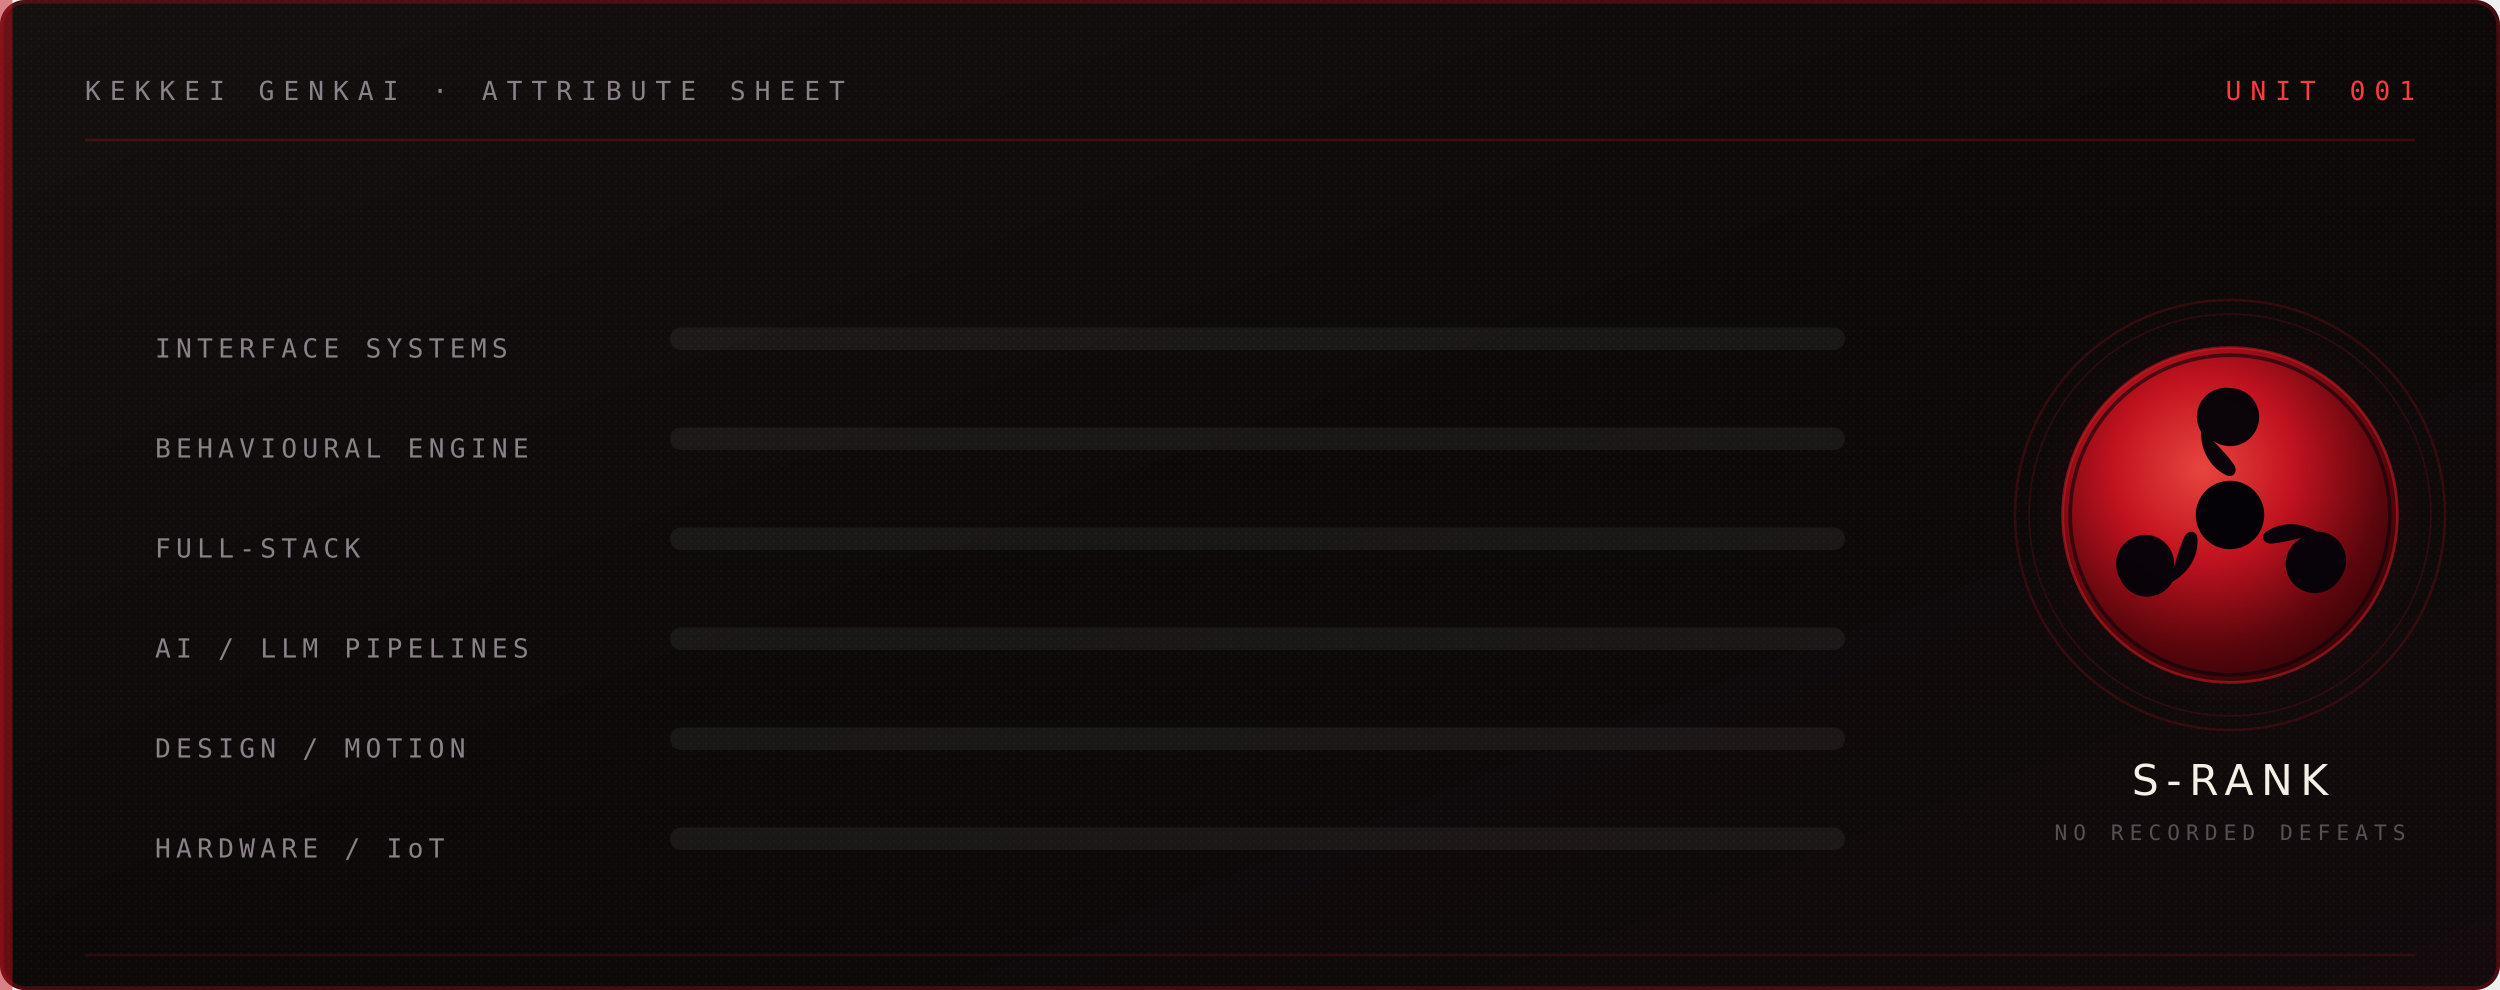
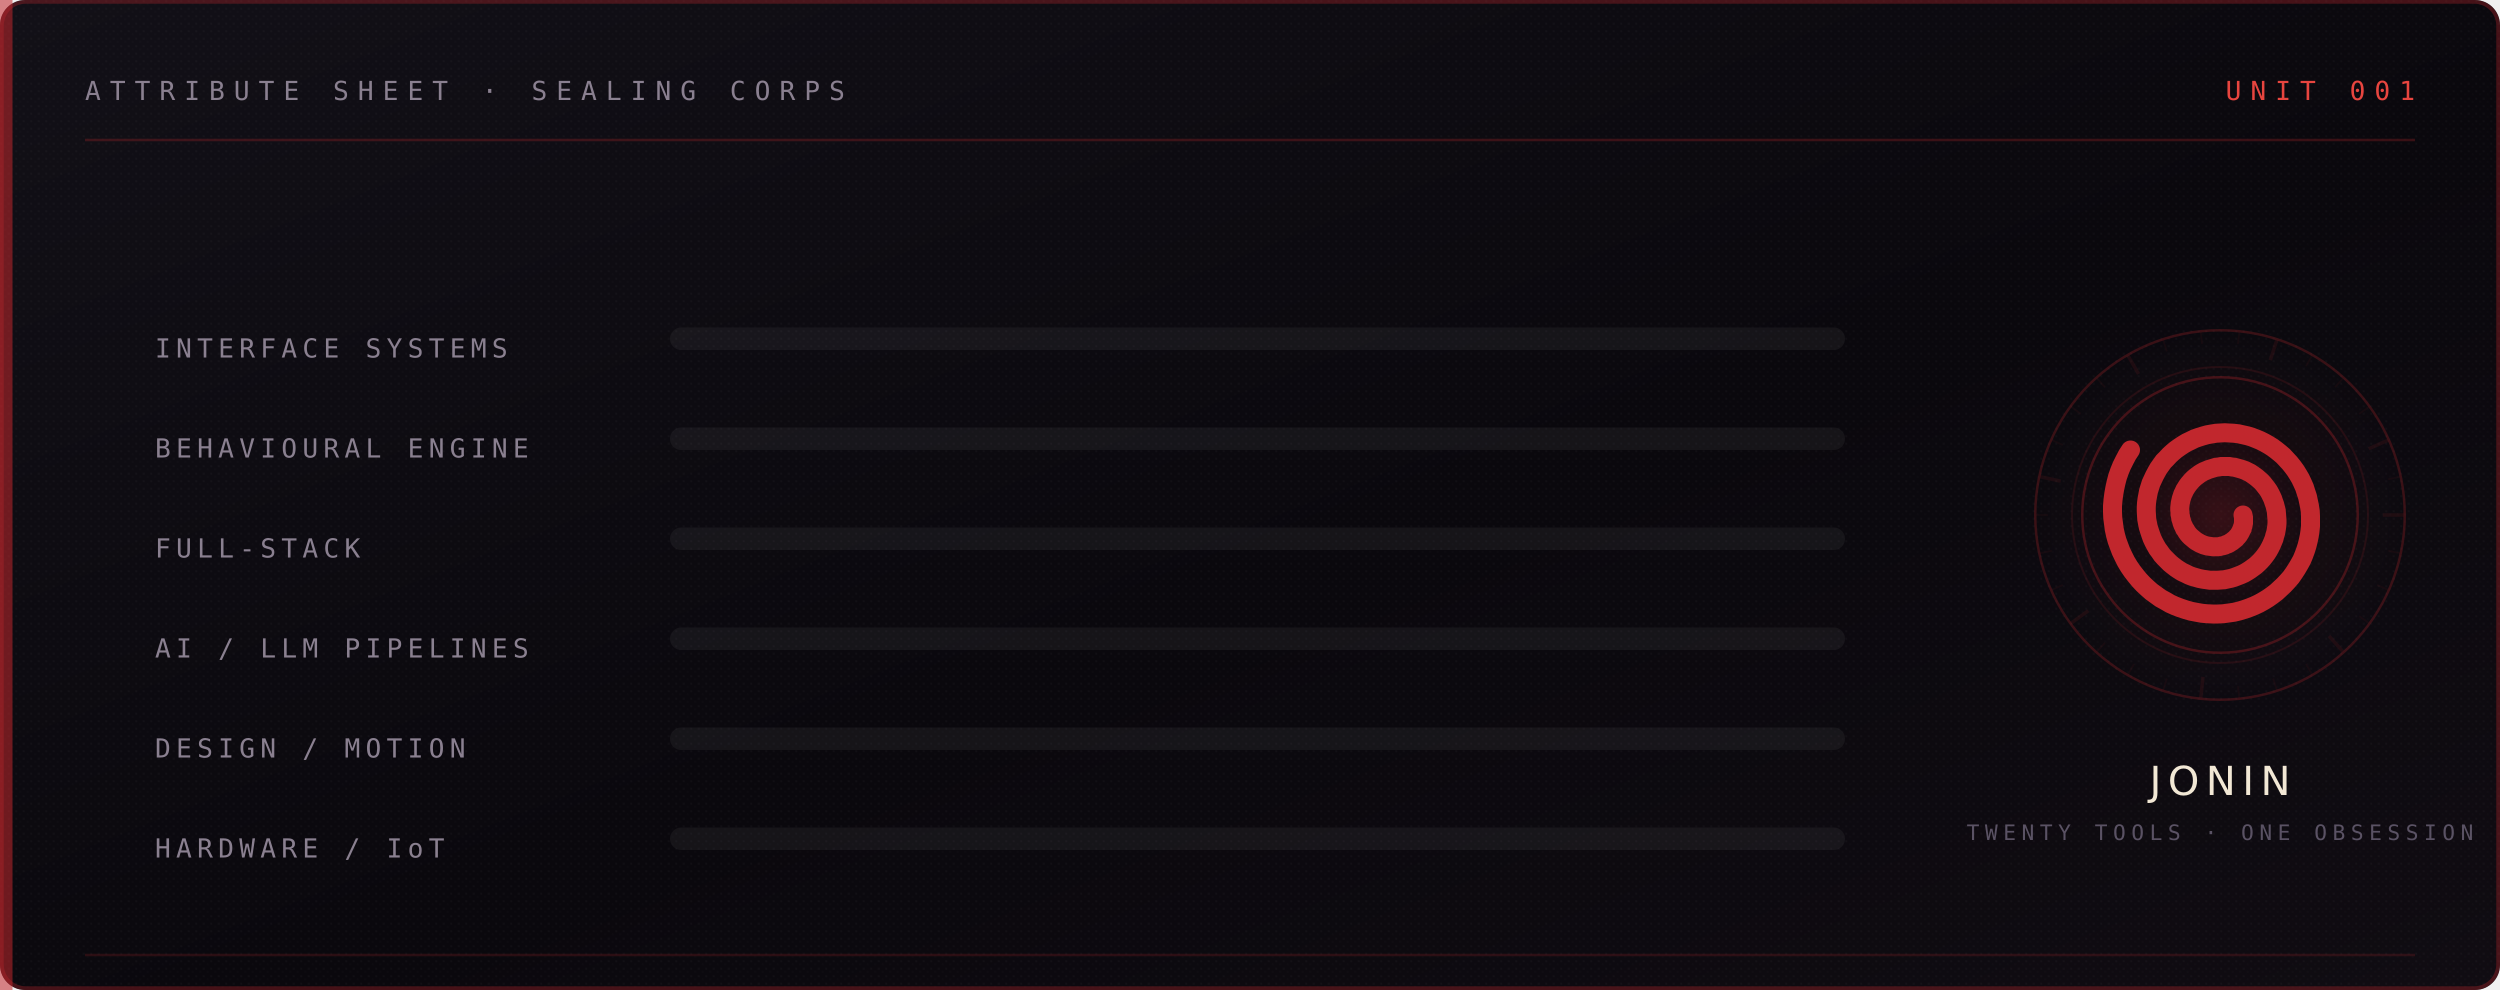
<svg xmlns="http://www.w3.org/2000/svg" width="1000" height="396" viewBox="0 0 1000 396" fill="none" role="img" aria-label="Attribute sheet">
  <defs>
-     <radialGradient id="irisGrad" cx="0.42" cy="0.36" r="0.72">
-       <stop offset="0" stop-color="#E8453F" />
-       <stop offset="0.38" stop-color="#C1121F" />
-       <stop offset="0.74" stop-color="#5C060C" />
-       <stop offset="1" stop-color="#2A0206" />
+     <radialGradient id="chakraGlow" cx="0.5" cy="0.5" r="0.5">
+       <stop offset="0" stop-color="#C1272D" stop-opacity="0.42" />
+       <stop offset="0.45" stop-color="#C1272D" stop-opacity="0.10" />
+       <stop offset="1" stop-color="#C1272D" stop-opacity="0" />
    </radialGradient>
-     <radialGradient id="eyeGlow" cx="0.5" cy="0.5" r="0.5">
-       <stop offset="0" stop-color="#E01E2B" stop-opacity="0.55" />
-       <stop offset="0.55" stop-color="#8B0A14" stop-opacity="0.18" />
-       <stop offset="1" stop-color="#8B0A14" stop-opacity="0" />
+     <radialGradient id="paperGlow" cx="0.78" cy="0.46" r="0.64">
+       <stop offset="0" stop-color="#C1272D" stop-opacity="0.20" />
+       <stop offset="0.5" stop-color="#7A1219" stop-opacity="0.06" />
+       <stop offset="1" stop-color="#07060A" stop-opacity="0" />
    </radialGradient>
-     <radialGradient id="voidGlow" cx="0.74" cy="0.44" r="0.62">
-       <stop offset="0" stop-color="#C1121F" stop-opacity="0.22" />
-       <stop offset="0.5" stop-color="#8B0A14" stop-opacity="0.07" />
-       <stop offset="1" stop-color="#06050A" stop-opacity="0" />
-     </radialGradient>
-     <radialGradient id="emberWash" cx="0.10" cy="0.95" r="0.55">
-       <stop offset="0" stop-color="#FF7A18" stop-opacity="0.10" />
-       <stop offset="1" stop-color="#FF7A18" stop-opacity="0" />
+     <radialGradient id="blueWash" cx="0.08" cy="0.98" r="0.55">
+       <stop offset="0" stop-color="#4FB3D9" stop-opacity="0.11" />
+       <stop offset="1" stop-color="#4FB3D9" stop-opacity="0" />
    </radialGradient>
    <linearGradient id="ruleGrad" x1="0" y1="0" x2="1" y2="0">
-       <stop offset="0" stop-color="#C1121F" stop-opacity="0.85" />
-       <stop offset="0.45" stop-color="#FF7A18" stop-opacity="0.55" />
-       <stop offset="1" stop-color="#C1121F" stop-opacity="0" />
+       <stop offset="0" stop-color="#C1272D" stop-opacity="0.9" />
+       <stop offset="0.5" stop-color="#4FB3D9" stop-opacity="0.45" />
+       <stop offset="1" stop-color="#C1272D" stop-opacity="0" />
    </linearGradient>
    <linearGradient id="nameGrad" x1="0" y1="0" x2="0" y2="1">
-       <stop offset="0" stop-color="#FFF3EA" />
-       <stop offset="0.55" stop-color="#F5EFE6" />
-       <stop offset="1" stop-color="#C9A9A0" />
+       <stop offset="0" stop-color="#FFF9EE" />
+       <stop offset="0.6" stop-color="#F2E8D5" />
+       <stop offset="1" stop-color="#C4B49B" />
    </linearGradient>
-     <pattern id="gridFine" width="44" height="44" patternUnits="userSpaceOnUse">
-       <path d="M44 0H0V44" stroke="#FFFFFF" stroke-opacity="0.022" stroke-width="1" />
+     <pattern id="gridFine" width="46" height="46" patternUnits="userSpaceOnUse">
+       <path d="M46 0H0V46" stroke="#FFFFFF" stroke-opacity="0.020" stroke-width="1" />
    </pattern>
    <filter id="softGlow" x="-60%" y="-60%" width="220%" height="220%">
-       <feGaussianBlur stdDeviation="6" result="b" />
+       <feGaussianBlur stdDeviation="5" result="b" />
      <feMerge>
        <feMergeNode in="b" />
        <feMergeNode in="SourceGraphic" />
      </feMerge>
    </filter>
+     <linearGradient id="cardGrad" x1="0" y1="0" x2="1" y2="1">
+       <stop offset="0" stop-color="#121017" />
+       <stop offset="0.55" stop-color="#0A080D" />
+       <stop offset="1" stop-color="#100C12" />
+     </linearGradient>
+     <pattern id="grain" width="3" height="3" patternUnits="userSpaceOnUse">
+       <circle cx="0.5" cy="0.5" r="0.45" fill="#FFFFFF" fill-opacity="0.030" />
+       <circle cx="2.1" cy="1.7" r="0.4" fill="#FFFFFF" fill-opacity="0.018" />
+     </pattern>
  </defs>
-   <radialGradient id="rinGrad" cx="0.45" cy="0.40" r="0.70">
-     <stop offset="0" stop-color="#B9A9E0" />
-     <stop offset="0.45" stop-color="#6F5C9E" />
-     <stop offset="1" stop-color="#2A2140" />
-   </radialGradient>
-   <radialGradient id="rinGlow" cx="0.5" cy="0.5" r="0.5">
-     <stop offset="0" stop-color="#9C86D8" stop-opacity="0.45" />
-     <stop offset="1" stop-color="#9C86D8" stop-opacity="0" />
-   </radialGradient>
-   <linearGradient id="cardGrad" x1="0" y1="0" x2="1" y2="1">
-     <stop offset="0" stop-color="#14100F" />
-     <stop offset="0.5" stop-color="#0C0908" />
-     <stop offset="1" stop-color="#120A0C" />
-   </linearGradient>
-   <pattern id="grain" width="3" height="3" patternUnits="userSpaceOnUse">
-     <rect width="3" height="3" fill="none" />
-     <circle cx="0.5" cy="0.5" r="0.45" fill="#FFFFFF" fill-opacity="0.035" />
-     <circle cx="2.1" cy="1.7" r="0.4" fill="#FFFFFF" fill-opacity="0.022" />
-   </pattern>
  <rect width="1000" height="396" rx="10" fill="url(#cardGrad)" />
  <rect width="1000" height="396" rx="10" fill="url(#grain)" />
-   <rect x="0.75" y="0.75" width="998.5" height="394.5" rx="9.5" fill="none" stroke="#C1121F" stroke-opacity="0.32" stroke-width="1.5" />
-   <rect x="0" y="0" width="5" height="396" fill="#C1121F" fill-opacity="0.5" />
-   <text x="34" y="40" font-family="ui-monospace, SFMono-Regular, Menlo, Consolas, monospace" font-size="10.5" letter-spacing="3.6" fill="#8A8189">KEKKEI GENKAI · ATTRIBUTE SHEET</text>
-   <text x="966" y="40" font-family="ui-monospace, SFMono-Regular, Menlo, Consolas, monospace" font-size="10.5" letter-spacing="3.6" fill="#FF3B3B" text-anchor="end">UNIT 001</text>
-   <line x1="34" y1="56" x2="966" y2="56" stroke="#C1121F" stroke-opacity="0.28" />
-   <g transform="translate(892,206) scale(0.62)">
-     <circle cx="0" cy="0" r="129.6" fill="none" stroke="#C1121F" stroke-opacity="0.20" stroke-width="1">
-       <animate attributeName="r" values="123.1;140.4;123.1" dur="4.5s" repeatCount="indefinite" />
-       <animate attributeName="stroke-opacity" values="0.24;0.03;0.24" dur="4.5s" repeatCount="indefinite" />
-     </circle>
-     <circle cx="0" cy="0" r="125.3" fill="url(#eyeGlow)" />
-     <circle cx="0" cy="0" r="108.0" fill="url(#irisGrad)" />
-     <circle cx="0" cy="0" r="108.0" fill="none" stroke="#E01E2B" stroke-opacity="0.50" stroke-width="1.8" />
-     <circle cx="0" cy="0" r="103.1" fill="none" stroke="#06050A" stroke-opacity="0.60" stroke-width="2.4" />
-     <g transform="translate(0,0)">
-       <g opacity="0.97">
-         <animateTransform attributeName="transform" type="rotate" from="0 0 0" to="360 0 0" dur="9s" repeatCount="indefinite" />
-         <g transform="rotate(0.0) translate(0,-63.18)">
-           <g transform="scale(1.34)">
-             <path d="M 0,-14 A 14,14 0 1 1 -12.1,7 C -8,12 -3,16 2,23 C 4,26.5 1.5,29.5 -1.8,28 C -9,24.5 -14,17 -14,7 A 14,14 0 0 1 0,-14 Z" fill="#050308" />
-           </g>
-         </g>
-         <g transform="rotate(120.0) translate(0,-63.18)">
-           <g transform="scale(1.34)">
-             <path d="M 0,-14 A 14,14 0 1 1 -12.1,7 C -8,12 -3,16 2,23 C 4,26.5 1.5,29.5 -1.8,28 C -9,24.5 -14,17 -14,7 A 14,14 0 0 1 0,-14 Z" fill="#050308" />
-           </g>
-         </g>
-         <g transform="rotate(240.0) translate(0,-63.18)">
-           <g transform="scale(1.34)">
-             <path d="M 0,-14 A 14,14 0 1 1 -12.1,7 C -8,12 -3,16 2,23 C 4,26.5 1.5,29.5 -1.8,28 C -9,24.5 -14,17 -14,7 A 14,14 0 0 1 0,-14 Z" fill="#050308" />
-           </g>
-         </g>
-       </g>
+   <rect x="0.75" y="0.75" width="998.5" height="394.5" rx="9.5" fill="none" stroke="#C1272D" stroke-opacity="0.32" stroke-width="1.5" />
+   <rect x="0" y="0" width="5" height="396" fill="#C1272D" fill-opacity="0.55" />
+   <text x="34" y="40" font-family="ui-monospace, SFMono-Regular, Menlo, Consolas, monospace" font-size="10.5" letter-spacing="3.6" fill="#8A8090">ATTRIBUTE SHEET · SEALING CORPS</text>
+   <text x="966" y="40" font-family="ui-monospace, SFMono-Regular, Menlo, Consolas, monospace" font-size="10.5" letter-spacing="3.6" fill="#E8453F" text-anchor="end">UNIT 001</text>
+   <line x1="34" y1="56" x2="966" y2="56" stroke="#C1272D" stroke-opacity="0.26" />
+   <g transform="translate(888,206)">
+     <g opacity="0.46">
+       <animateTransform attributeName="transform" type="rotate" from="0 0 0" to="360 0 0" dur="64s" repeatCount="indefinite" />
+       <circle cx="0" cy="0" r="73.9" fill="none" stroke="#C1272D" stroke-width="1" stroke-opacity="0.55" />
+       <circle cx="0" cy="0" r="59.2" fill="none" stroke="#C1272D" stroke-width="0.8" stroke-opacity="0.28" />
+       <line x1="65.12" y1="0.00" x2="73.63" y2="0.00" stroke="#C1272D" stroke-width="1.4" stroke-opacity="0.22" />
+       <line x1="67.32" y1="14.31" x2="72.02" y2="15.31" stroke="#C1272D" stroke-width="0.7" stroke-opacity="0.12" />
+       <line x1="62.87" y1="27.99" x2="67.26" y2="29.95" stroke="#C1272D" stroke-width="0.7" stroke-opacity="0.12" />
+       <line x1="55.68" y1="40.45" x2="59.57" y2="43.28" stroke="#C1272D" stroke-width="0.7" stroke-opacity="0.12" />
+       <line x1="43.57" y1="48.39" x2="49.27" y2="54.72" stroke="#C1272D" stroke-width="1.4" stroke-opacity="0.22" />
+       <line x1="34.41" y1="59.60" x2="36.82" y2="63.77" stroke="#C1272D" stroke-width="0.7" stroke-opacity="0.12" />
+       <line x1="21.27" y1="65.45" x2="22.75" y2="70.03" stroke="#C1272D" stroke-width="0.7" stroke-opacity="0.12" />
+       <line x1="7.19" y1="68.44" x2="7.70" y2="73.23" stroke="#C1272D" stroke-width="0.7" stroke-opacity="0.12" />
+       <line x1="-6.81" y1="64.76" x2="-7.70" y2="73.23" stroke="#C1272D" stroke-width="1.4" stroke-opacity="0.22" />
+       <line x1="-21.27" y1="65.45" x2="-22.75" y2="70.03" stroke="#C1272D" stroke-width="0.7" stroke-opacity="0.12" />
+       <line x1="-34.41" y1="59.60" x2="-36.81" y2="63.77" stroke="#C1272D" stroke-width="0.7" stroke-opacity="0.12" />
+       <line x1="-46.05" y1="51.14" x2="-49.27" y2="54.72" stroke="#C1272D" stroke-width="0.7" stroke-opacity="0.12" />
+       <line x1="-52.68" y1="38.28" x2="-59.57" y2="43.28" stroke="#C1272D" stroke-width="1.4" stroke-opacity="0.22" />
+       <line x1="-62.87" y1="27.99" x2="-67.26" y2="29.95" stroke="#C1272D" stroke-width="0.7" stroke-opacity="0.12" />
+       <line x1="-67.32" y1="14.31" x2="-72.02" y2="15.31" stroke="#C1272D" stroke-width="0.7" stroke-opacity="0.12" />
+       <line x1="-68.82" y1="0.00" x2="-73.63" y2="0.00" stroke="#C1272D" stroke-width="0.7" stroke-opacity="0.12" />
+       <line x1="-63.70" y1="-13.54" x2="-72.02" y2="-15.31" stroke="#C1272D" stroke-width="1.4" stroke-opacity="0.22" />
+       <line x1="-62.87" y1="-27.99" x2="-67.26" y2="-29.95" stroke="#C1272D" stroke-width="0.7" stroke-opacity="0.12" />
+       <line x1="-55.68" y1="-40.45" x2="-59.57" y2="-43.28" stroke="#C1272D" stroke-width="0.7" stroke-opacity="0.12" />
+       <line x1="-46.05" y1="-51.14" x2="-49.27" y2="-54.72" stroke="#C1272D" stroke-width="0.7" stroke-opacity="0.12" />
+       <line x1="-32.56" y1="-56.40" x2="-36.82" y2="-63.77" stroke="#C1272D" stroke-width="1.4" stroke-opacity="0.22" />
+       <line x1="-21.27" y1="-65.45" x2="-22.75" y2="-70.03" stroke="#C1272D" stroke-width="0.7" stroke-opacity="0.12" />
+       <line x1="-7.19" y1="-68.44" x2="-7.70" y2="-73.23" stroke="#C1272D" stroke-width="0.7" stroke-opacity="0.12" />
+       <line x1="7.19" y1="-68.44" x2="7.70" y2="-73.23" stroke="#C1272D" stroke-width="0.7" stroke-opacity="0.12" />
+       <line x1="20.12" y1="-61.93" x2="22.75" y2="-70.03" stroke="#C1272D" stroke-width="1.4" stroke-opacity="0.22" />
+       <line x1="34.41" y1="-59.60" x2="36.82" y2="-63.77" stroke="#C1272D" stroke-width="0.7" stroke-opacity="0.12" />
+       <line x1="46.05" y1="-51.14" x2="49.27" y2="-54.72" stroke="#C1272D" stroke-width="0.7" stroke-opacity="0.12" />
+       <line x1="55.68" y1="-40.45" x2="59.57" y2="-43.28" stroke="#C1272D" stroke-width="0.7" stroke-opacity="0.12" />
+       <line x1="59.49" y1="-26.49" x2="67.26" y2="-29.95" stroke="#C1272D" stroke-width="1.4" stroke-opacity="0.22" />
+       <line x1="67.32" y1="-14.31" x2="72.02" y2="-15.31" stroke="#C1272D" stroke-width="0.7" stroke-opacity="0.12" />
    </g>
-     <circle cx="0" cy="0" r="22.1" fill="#040206" />
  </g>
-   <circle cx="892" cy="206" r="86" fill="none" stroke="#C1121F" stroke-opacity="0.22" stroke-width="1">
-     <animate attributeName="r" values="84;90;84" dur="5s" repeatCount="indefinite" />
-   </circle>
-   <text x="892" y="318" font-family="'Arial Black', 'Helvetica Neue', Impact, 'DejaVu Sans', sans-serif" font-size="17" letter-spacing="3" fill="#F5EFE6" text-anchor="middle">S-RANK</text>
-   <text x="892" y="336" font-family="ui-monospace, SFMono-Regular, Menlo, Consolas, monospace" font-size="8.5" letter-spacing="2.4" fill="#5A4E56" text-anchor="middle">NO RECORDED DEFEATS</text>
+   <circle cx="888" cy="206" r="72.9" fill="url(#chakraGlow)" opacity="0.55" />
+   <g transform="translate(888,206)" opacity="1.0">
+     <g>
+       <animateTransform attributeName="transform" type="rotate" from="0 0 0" to="360 0 0" dur="23s" repeatCount="indefinite" />
+       <path d="M 9.2,0.0 L 9.3,0.5 L 9.4,1.0 L 9.4,1.6 L 9.4,2.1 L 9.4,2.6 L 9.4,3.2 L 9.3,3.7 L 9.2,4.3 L 9.0,4.8 L 8.9,5.4 L 8.6,5.9 L 8.4,6.4 L 8.1,7.0 L 7.8,7.5 L 7.5,8.0 L 7.1,8.5 L 6.7,8.9 L 6.3,9.4 L 5.8,9.8 L 5.3,10.2 L 4.8,10.6 L 4.3,10.9 L 3.7,11.3 L 3.1,11.6 L 2.5,11.8 L 1.9,12.1 L 1.2,12.3 L 0.6,12.4 L -0.1,12.6 L -0.8,12.7 L -1.5,12.7 L -2.2,12.7 L -2.9,12.7 L -3.6,12.6 L -4.4,12.5 L -5.1,12.4 L -5.8,12.2 L -6.5,12.0 L -7.2,11.7 L -7.9,11.4 L -8.6,11.0 L -9.3,10.6 L -9.9,10.2 L -10.5,9.7 L -11.1,9.2 L -11.7,8.7 L -12.3,8.1 L -12.8,7.5 L -13.3,6.8 L -13.7,6.1 L -14.2,5.4 L -14.5,4.7 L -14.9,3.9 L -15.2,3.1 L -15.4,2.3 L -15.7,1.4 L -15.8,0.6 L -16.0,-0.3 L -16.0,-1.1 L -16.1,-2.0 L -16.1,-2.9 L -16.0,-3.8 L -15.9,-4.7 L -15.7,-5.6 L -15.5,-6.5 L -15.2,-7.4 L -14.9,-8.3 L -14.5,-9.1 L -14.1,-10.0 L -13.6,-10.8 L -13.1,-11.6 L -12.5,-12.4 L -11.9,-13.1 L -11.3,-13.8 L -10.6,-14.5 L -9.8,-15.2 L -9.0,-15.8 L -8.2,-16.4 L -7.4,-16.9 L -6.5,-17.4 L -5.5,-17.8 L -4.6,-18.2 L -3.6,-18.5 L -2.6,-18.8 L -1.6,-19.1 L -0.6,-19.2 L 0.5,-19.4 L 1.5,-19.4 L 2.6,-19.4 L 3.7,-19.4 L 4.8,-19.2 L 5.8,-19.1 L 6.9,-18.8 L 8.0,-18.5 L 9.0,-18.2 L 10.1,-17.8 L 11.1,-17.3 L 12.1,-16.8 L 13.0,-16.2 L 14.0,-15.5 L 14.9,-14.8 L 15.7,-14.1 L 16.6,-13.3 L 17.4,-12.4 L 18.1,-11.5 L 18.8,-10.6 L 19.5,-9.6 L 20.1,-8.5 L 20.6,-7.5 L 21.1,-6.4 L 21.5,-5.2 L 21.9,-4.1 L 22.2,-2.9 L 22.5,-1.7 L 22.6,-0.5 L 22.7,0.8 L 22.8,2.0 L 22.8,3.3 L 22.7,4.5 L 22.5,5.8 L 22.3,7.0 L 21.9,8.3 L 21.6,9.5 L 21.1,10.7 L 20.6,11.9 L 20.0,13.1 L 19.4,14.2 L 18.7,15.3 L 17.9,16.4 L 17.1,17.4 L 16.2,18.4 L 15.2,19.4 L 14.2,20.3 L 13.1,21.1 L 12.0,21.9 L 10.9,22.6 L 9.7,23.3 L 8.4,23.9 L 7.1,24.4 L 5.8,24.9 L 4.5,25.3 L 3.1,25.6 L 1.7,25.9 L 0.3,26.0 L -1.1,26.1 L -2.5,26.1 L -4.0,26.1 L -5.4,25.9 L -6.8,25.7 L -8.3,25.4 L -9.7,25.0 L -11.1,24.6 L -12.4,24.1 L -13.8,23.4 L -15.1,22.8 L -16.4,22.0 L -17.6,21.2 L -18.9,20.2 L -20.0,19.3 L -21.1,18.2 L -22.2,17.1 L -23.2,16.0 L -24.1,14.7 L -25.0,13.5 L -25.8,12.1 L -26.5,10.8 L -27.2,9.3 L -27.7,7.9 L -28.2,6.4 L -28.7,4.8 L -29.0,3.3 L -29.3,1.7 L -29.4,0.1 L -29.5,-1.5 L -29.5,-3.1 L -29.4,-4.7 L -29.2,-6.3 L -28.9,-7.9 L -28.6,-9.5 L -28.1,-11.1 L -27.6,-12.7 L -26.9,-14.2 L -26.2,-15.7 L -25.4,-17.2 L -24.6,-18.6 L -23.6,-20.0 L -22.6,-21.4 L -21.4,-22.6 L -20.2,-23.9 L -19.0,-25.0 L -17.7,-26.1 L -16.3,-27.1 L -14.8,-28.1 L -13.3,-29.0 L -11.8,-29.7 L -10.2,-30.5 L -8.5,-31.1 L -6.9,-31.6 L -5.1,-32.1 L -3.4,-32.4 L -1.6,-32.7 L 0.1,-32.8 L 1.9,-32.9 L 3.7,-32.8 L 5.5,-32.7 L 7.3,-32.5 L 9.1,-32.1 L 10.9,-31.7 L 12.6,-31.2 L 14.4,-30.5 L 16.1,-29.8 L 17.7,-29.0 L 19.3,-28.1 L 20.9,-27.1 L 22.4,-26.0 L 23.9,-24.8 L 25.3,-23.6 L 26.6,-22.2 L 27.9,-20.8 L 29.1,-19.3 L 30.2,-17.8 L 31.2,-16.2 L 32.2,-14.5 L 33.0,-12.8 L 33.8,-11.0 L 34.4,-9.1 L 35.0,-7.3 L 35.4,-5.4 L 35.8,-3.5 L 36.1,-1.5 L 36.2,0.5 L 36.2,2.4 L 36.2,4.4 L 36.0,6.4 L 35.7,8.4 L 35.3,10.3 L 34.8,12.3 L 34.2,14.2 L 33.5,16.1 L 32.7,18.0 L 31.7,19.8 L 30.7,21.5 L 29.6,23.2 L 28.4,24.9 L 27.0,26.5 L 25.6,28.0 L 24.1,29.4 L 22.6,30.8 L 20.9,32.1 L 19.2,33.3 L 17.4,34.4 L 15.6,35.4 L 13.7,36.3 L 11.7,37.1 L 9.7,37.8 L 7.7,38.4 L 5.6,38.9 L 3.5,39.2 L 1.3,39.5 L -0.8,39.6 L -3.0,39.6 L -5.2,39.5 L -7.3,39.3 L -9.5,38.9 L -11.6,38.5 L -13.7,37.9 L -15.8,37.2 L -17.9,36.4 L -19.9,35.5 L -21.8,34.4 L -23.8,33.3 L -25.6,32.0 L -27.4,30.7 L -29.1,29.2 L -30.7,27.7 L -32.3,26.0 L -33.7,24.3 L -35.1,22.5 L -36.4,20.6 L -37.6,18.6 L -38.6,16.6 L -39.6,14.5 L -40.4,12.4 L -41.2,10.2 L -41.8,8.0 L -42.3,5.7 L -42.6,3.4 L -42.9,1.1 L -43.0,-1.3 L -43.0,-3.6 L -42.8,-6.0 L -42.5,-8.3 L -42.1,-10.6 L -41.6,-12.9 L -41.0,-15.2 L -40.2,-17.5 L -39.3,-19.7 L -38.2,-21.9 L -37.1,-24.0 L -35.8,-26.0" fill="none" stroke="#C1272D" stroke-width="7.60" stroke-linecap="round" />
+     </g>
+   </g>
+   <circle cx="888" cy="206" r="55.1" fill="none" stroke="#C1272D" stroke-width="1" stroke-opacity="0.30" />
+   <text x="888" y="318" font-family="'Arial Black', 'Helvetica Neue', Impact, 'DejaVu Sans', sans-serif" font-size="16" letter-spacing="2.6" fill="#F2E8D5" text-anchor="middle">JONIN</text>
+   <text x="888" y="336" font-family="ui-monospace, SFMono-Regular, Menlo, Consolas, monospace" font-size="8.5" letter-spacing="2.2" fill="#5A5264" text-anchor="middle">TWENTY TOOLS · ONE OBSESSION</text>
  <g>
-     <text x="62" y="143" font-family="ui-monospace, SFMono-Regular, Menlo, Consolas, monospace" font-size="10.5" letter-spacing="2.1" fill="#8A8189">INTERFACE SYSTEMS</text>
-     <rect x="268" y="131" width="470" height="9" rx="4.5" fill="#FFFFFF" fill-opacity="0.055" />
-     <rect x="268" y="131" width="0" height="9" rx="4.5" fill="#E01E2B" fill-opacity="0.92">
-       <animate attributeName="width" from="0" to="451" dur="1.25s" begin="0.35s" fill="freeze" calcMode="spline" keySplines="0.16 1 0.3 1" keyTimes="0;1" />
+     <text x="62" y="143" font-family="ui-monospace, SFMono-Regular, Menlo, Consolas, monospace" font-size="10.5" letter-spacing="2.1" fill="#8A8090">INTERFACE SYSTEMS</text>
+     <rect x="268" y="131" width="470" height="9" rx="4.5" fill="#FFFFFF" fill-opacity="0.05" />
+     <rect x="268" y="131" width="0" height="9" rx="4.5" fill="#E8453F" fill-opacity="0.92">
+       <animate attributeName="width" from="0" to="451" dur="1.2s" begin="0.35s" fill="freeze" calcMode="spline" keySplines="0.16 1 0.3 1" keyTimes="0;1" />
    </rect>
-     <rect x="268" y="131" width="451" height="9" rx="4.5" fill="#E01E2B" fill-opacity="0.18" opacity="0">
-       <animate attributeName="opacity" from="0" to="0.55" dur=".4s" begin="1.45s" fill="freeze" />
-     </rect>
-     <text x="756" y="143" font-family="ui-monospace, SFMono-Regular, Menlo, Consolas, monospace" font-size="10.5" letter-spacing="1.4" fill="#F5EFE6" text-anchor="start" opacity="0">
-       96
-       <animate attributeName="opacity" from="0" to="1" dur=".5s" begin="1.20s" fill="freeze" />
+     <text x="756" y="143" font-family="ui-monospace, SFMono-Regular, Menlo, Consolas, monospace" font-size="10.5" fill="#F2E8D5" opacity="0">
+       96<animate attributeName="opacity" from="0" to="1" dur=".5s" begin="1.20s" fill="freeze" />
    </text>
  </g>
  <g>
-     <text x="62" y="183" font-family="ui-monospace, SFMono-Regular, Menlo, Consolas, monospace" font-size="10.5" letter-spacing="2.1" fill="#8A8189">BEHAVIOURAL ENGINE</text>
-     <rect x="268" y="171" width="470" height="9" rx="4.5" fill="#FFFFFF" fill-opacity="0.055" />
-     <rect x="268" y="171" width="0" height="9" rx="4.5" fill="#F0413F" fill-opacity="0.92">
-       <animate attributeName="width" from="0" to="432" dur="1.25s" begin="0.48s" fill="freeze" calcMode="spline" keySplines="0.16 1 0.3 1" keyTimes="0;1" />
+     <text x="62" y="183" font-family="ui-monospace, SFMono-Regular, Menlo, Consolas, monospace" font-size="10.5" letter-spacing="2.1" fill="#8A8090">BEHAVIOURAL ENGINE</text>
+     <rect x="268" y="171" width="470" height="9" rx="4.5" fill="#FFFFFF" fill-opacity="0.05" />
+     <rect x="268" y="171" width="0" height="9" rx="4.5" fill="#D93A34" fill-opacity="0.92">
+       <animate attributeName="width" from="0" to="432" dur="1.2s" begin="0.48s" fill="freeze" calcMode="spline" keySplines="0.16 1 0.3 1" keyTimes="0;1" />
    </rect>
-     <rect x="268" y="171" width="432" height="9" rx="4.5" fill="#F0413F" fill-opacity="0.18" opacity="0">
-       <animate attributeName="opacity" from="0" to="0.55" dur=".4s" begin="1.58s" fill="freeze" />
-     </rect>
-     <text x="756" y="183" font-family="ui-monospace, SFMono-Regular, Menlo, Consolas, monospace" font-size="10.5" letter-spacing="1.4" fill="#F5EFE6" text-anchor="start" opacity="0">
-       92
-       <animate attributeName="opacity" from="0" to="1" dur=".5s" begin="1.33s" fill="freeze" />
+     <text x="756" y="183" font-family="ui-monospace, SFMono-Regular, Menlo, Consolas, monospace" font-size="10.5" fill="#F2E8D5" opacity="0">
+       92<animate attributeName="opacity" from="0" to="1" dur=".5s" begin="1.33s" fill="freeze" />
    </text>
  </g>
  <g>
-     <text x="62" y="223" font-family="ui-monospace, SFMono-Regular, Menlo, Consolas, monospace" font-size="10.5" letter-spacing="2.1" fill="#8A8189">FULL-STACK</text>
-     <rect x="268" y="211" width="470" height="9" rx="4.5" fill="#FFFFFF" fill-opacity="0.055" />
-     <rect x="268" y="211" width="0" height="9" rx="4.5" fill="#FF5A3C" fill-opacity="0.92">
-       <animate attributeName="width" from="0" to="414" dur="1.25s" begin="0.61s" fill="freeze" calcMode="spline" keySplines="0.16 1 0.3 1" keyTimes="0;1" />
+     <text x="62" y="223" font-family="ui-monospace, SFMono-Regular, Menlo, Consolas, monospace" font-size="10.5" letter-spacing="2.1" fill="#8A8090">FULL-STACK</text>
+     <rect x="268" y="211" width="470" height="9" rx="4.5" fill="#FFFFFF" fill-opacity="0.05" />
+     <rect x="268" y="211" width="0" height="9" rx="4.5" fill="#E4552F" fill-opacity="0.92">
+       <animate attributeName="width" from="0" to="414" dur="1.2s" begin="0.61s" fill="freeze" calcMode="spline" keySplines="0.16 1 0.3 1" keyTimes="0;1" />
    </rect>
-     <rect x="268" y="211" width="414" height="9" rx="4.5" fill="#FF5A3C" fill-opacity="0.18" opacity="0">
-       <animate attributeName="opacity" from="0" to="0.55" dur=".4s" begin="1.71s" fill="freeze" />
-     </rect>
-     <text x="756" y="223" font-family="ui-monospace, SFMono-Regular, Menlo, Consolas, monospace" font-size="10.5" letter-spacing="1.4" fill="#F5EFE6" text-anchor="start" opacity="0">
-       88
-       <animate attributeName="opacity" from="0" to="1" dur=".5s" begin="1.46s" fill="freeze" />
+     <text x="756" y="223" font-family="ui-monospace, SFMono-Regular, Menlo, Consolas, monospace" font-size="10.5" fill="#F2E8D5" opacity="0">
+       88<animate attributeName="opacity" from="0" to="1" dur=".5s" begin="1.46s" fill="freeze" />
    </text>
  </g>
  <g>
-     <text x="62" y="263" font-family="ui-monospace, SFMono-Regular, Menlo, Consolas, monospace" font-size="10.5" letter-spacing="2.1" fill="#8A8189">AI / LLM PIPELINES</text>
-     <rect x="268" y="251" width="470" height="9" rx="4.5" fill="#FFFFFF" fill-opacity="0.055" />
-     <rect x="268" y="251" width="0" height="9" rx="4.5" fill="#FF7A18" fill-opacity="0.92">
-       <animate attributeName="width" from="0" to="395" dur="1.25s" begin="0.74s" fill="freeze" calcMode="spline" keySplines="0.16 1 0.3 1" keyTimes="0;1" />
+     <text x="62" y="263" font-family="ui-monospace, SFMono-Regular, Menlo, Consolas, monospace" font-size="10.5" letter-spacing="2.1" fill="#8A8090">AI / LLM PIPELINES</text>
+     <rect x="268" y="251" width="470" height="9" rx="4.5" fill="#FFFFFF" fill-opacity="0.05" />
+     <rect x="268" y="251" width="0" height="9" rx="4.5" fill="#EC7A2E" fill-opacity="0.92">
+       <animate attributeName="width" from="0" to="395" dur="1.2s" begin="0.74s" fill="freeze" calcMode="spline" keySplines="0.16 1 0.3 1" keyTimes="0;1" />
    </rect>
-     <rect x="268" y="251" width="395" height="9" rx="4.5" fill="#FF7A18" fill-opacity="0.18" opacity="0">
-       <animate attributeName="opacity" from="0" to="0.55" dur=".4s" begin="1.84s" fill="freeze" />
-     </rect>
-     <text x="756" y="263" font-family="ui-monospace, SFMono-Regular, Menlo, Consolas, monospace" font-size="10.5" letter-spacing="1.4" fill="#F5EFE6" text-anchor="start" opacity="0">
-       84
-       <animate attributeName="opacity" from="0" to="1" dur=".5s" begin="1.59s" fill="freeze" />
+     <text x="756" y="263" font-family="ui-monospace, SFMono-Regular, Menlo, Consolas, monospace" font-size="10.5" fill="#F2E8D5" opacity="0">
+       84<animate attributeName="opacity" from="0" to="1" dur=".5s" begin="1.59s" fill="freeze" />
    </text>
  </g>
  <g>
-     <text x="62" y="303" font-family="ui-monospace, SFMono-Regular, Menlo, Consolas, monospace" font-size="10.5" letter-spacing="2.1" fill="#8A8189">DESIGN / MOTION</text>
-     <rect x="268" y="291" width="470" height="9" rx="4.5" fill="#FFFFFF" fill-opacity="0.055" />
-     <rect x="268" y="291" width="0" height="9" rx="4.5" fill="#FF8C2B" fill-opacity="0.92">
-       <animate attributeName="width" from="0" to="423" dur="1.25s" begin="0.87s" fill="freeze" calcMode="spline" keySplines="0.16 1 0.3 1" keyTimes="0;1" />
+     <text x="62" y="303" font-family="ui-monospace, SFMono-Regular, Menlo, Consolas, monospace" font-size="10.5" letter-spacing="2.1" fill="#8A8090">DESIGN / MOTION</text>
+     <rect x="268" y="291" width="470" height="9" rx="4.5" fill="#FFFFFF" fill-opacity="0.05" />
+     <rect x="268" y="291" width="0" height="9" rx="4.5" fill="#F0993A" fill-opacity="0.92">
+       <animate attributeName="width" from="0" to="423" dur="1.2s" begin="0.87s" fill="freeze" calcMode="spline" keySplines="0.16 1 0.3 1" keyTimes="0;1" />
    </rect>
-     <rect x="268" y="291" width="423" height="9" rx="4.5" fill="#FF8C2B" fill-opacity="0.18" opacity="0">
-       <animate attributeName="opacity" from="0" to="0.55" dur=".4s" begin="1.97s" fill="freeze" />
-     </rect>
-     <text x="756" y="303" font-family="ui-monospace, SFMono-Regular, Menlo, Consolas, monospace" font-size="10.5" letter-spacing="1.4" fill="#F5EFE6" text-anchor="start" opacity="0">
-       90
-       <animate attributeName="opacity" from="0" to="1" dur=".5s" begin="1.72s" fill="freeze" />
+     <text x="756" y="303" font-family="ui-monospace, SFMono-Regular, Menlo, Consolas, monospace" font-size="10.5" fill="#F2E8D5" opacity="0">
+       90<animate attributeName="opacity" from="0" to="1" dur=".5s" begin="1.72s" fill="freeze" />
    </text>
  </g>
  <g>
-     <text x="62" y="343" font-family="ui-monospace, SFMono-Regular, Menlo, Consolas, monospace" font-size="10.5" letter-spacing="2.1" fill="#8A8189">HARDWARE / IoT</text>
-     <rect x="268" y="331" width="470" height="9" rx="4.5" fill="#FFFFFF" fill-opacity="0.055" />
-     <rect x="268" y="331" width="0" height="9" rx="4.5" fill="#FFB020" fill-opacity="0.92">
-       <animate attributeName="width" from="0" to="367" dur="1.25s" begin="1.00s" fill="freeze" calcMode="spline" keySplines="0.16 1 0.3 1" keyTimes="0;1" />
+     <text x="62" y="343" font-family="ui-monospace, SFMono-Regular, Menlo, Consolas, monospace" font-size="10.5" letter-spacing="2.1" fill="#8A8090">HARDWARE / IoT</text>
+     <rect x="268" y="331" width="470" height="9" rx="4.5" fill="#FFFFFF" fill-opacity="0.05" />
+     <rect x="268" y="331" width="0" height="9" rx="4.5" fill="#E9B04A" fill-opacity="0.92">
+       <animate attributeName="width" from="0" to="367" dur="1.2s" begin="1.00s" fill="freeze" calcMode="spline" keySplines="0.16 1 0.3 1" keyTimes="0;1" />
    </rect>
-     <rect x="268" y="331" width="367" height="9" rx="4.5" fill="#FFB020" fill-opacity="0.18" opacity="0">
-       <animate attributeName="opacity" from="0" to="0.55" dur=".4s" begin="2.10s" fill="freeze" />
-     </rect>
-     <text x="756" y="343" font-family="ui-monospace, SFMono-Regular, Menlo, Consolas, monospace" font-size="10.5" letter-spacing="1.4" fill="#F5EFE6" text-anchor="start" opacity="0">
-       78
-       <animate attributeName="opacity" from="0" to="1" dur=".5s" begin="1.85s" fill="freeze" />
+     <text x="756" y="343" font-family="ui-monospace, SFMono-Regular, Menlo, Consolas, monospace" font-size="10.5" fill="#F2E8D5" opacity="0">
+       78<animate attributeName="opacity" from="0" to="1" dur=".5s" begin="1.85s" fill="freeze" />
    </text>
  </g>
-   <line x1="34" y1="382" x2="966" y2="382" stroke="#C1121F" stroke-opacity="0.2" />
-   <text x="34" y="408" font-family="ui-monospace, SFMono-Regular, Menlo, Consolas, monospace" font-size="9" letter-spacing="2.6" fill="#5A4E56">01 UCHIHA · INTERFACE ENGINEER · JAIPUR</text>
-   <text x="966" y="408" font-family="ui-monospace, SFMono-Regular, Menlo, Consolas, monospace" font-size="9" letter-spacing="2.6" fill="#5A4E56" text-anchor="end">ACTIVE</text>
+   <line x1="34" y1="382" x2="966" y2="382" stroke="#C1272D" stroke-opacity="0.18" />
+   <text x="34" y="408" font-family="ui-monospace, SFMono-Regular, Menlo, Consolas, monospace" font-size="9" letter-spacing="2.6" fill="#5A5264">01 · INTERFACE ENGINEER · JAIPUR</text>
+   <text x="966" y="408" font-family="ui-monospace, SFMono-Regular, Menlo, Consolas, monospace" font-size="9" letter-spacing="2.6" fill="#5A5264" text-anchor="end">STATUS ACTIVE</text>
</svg>
